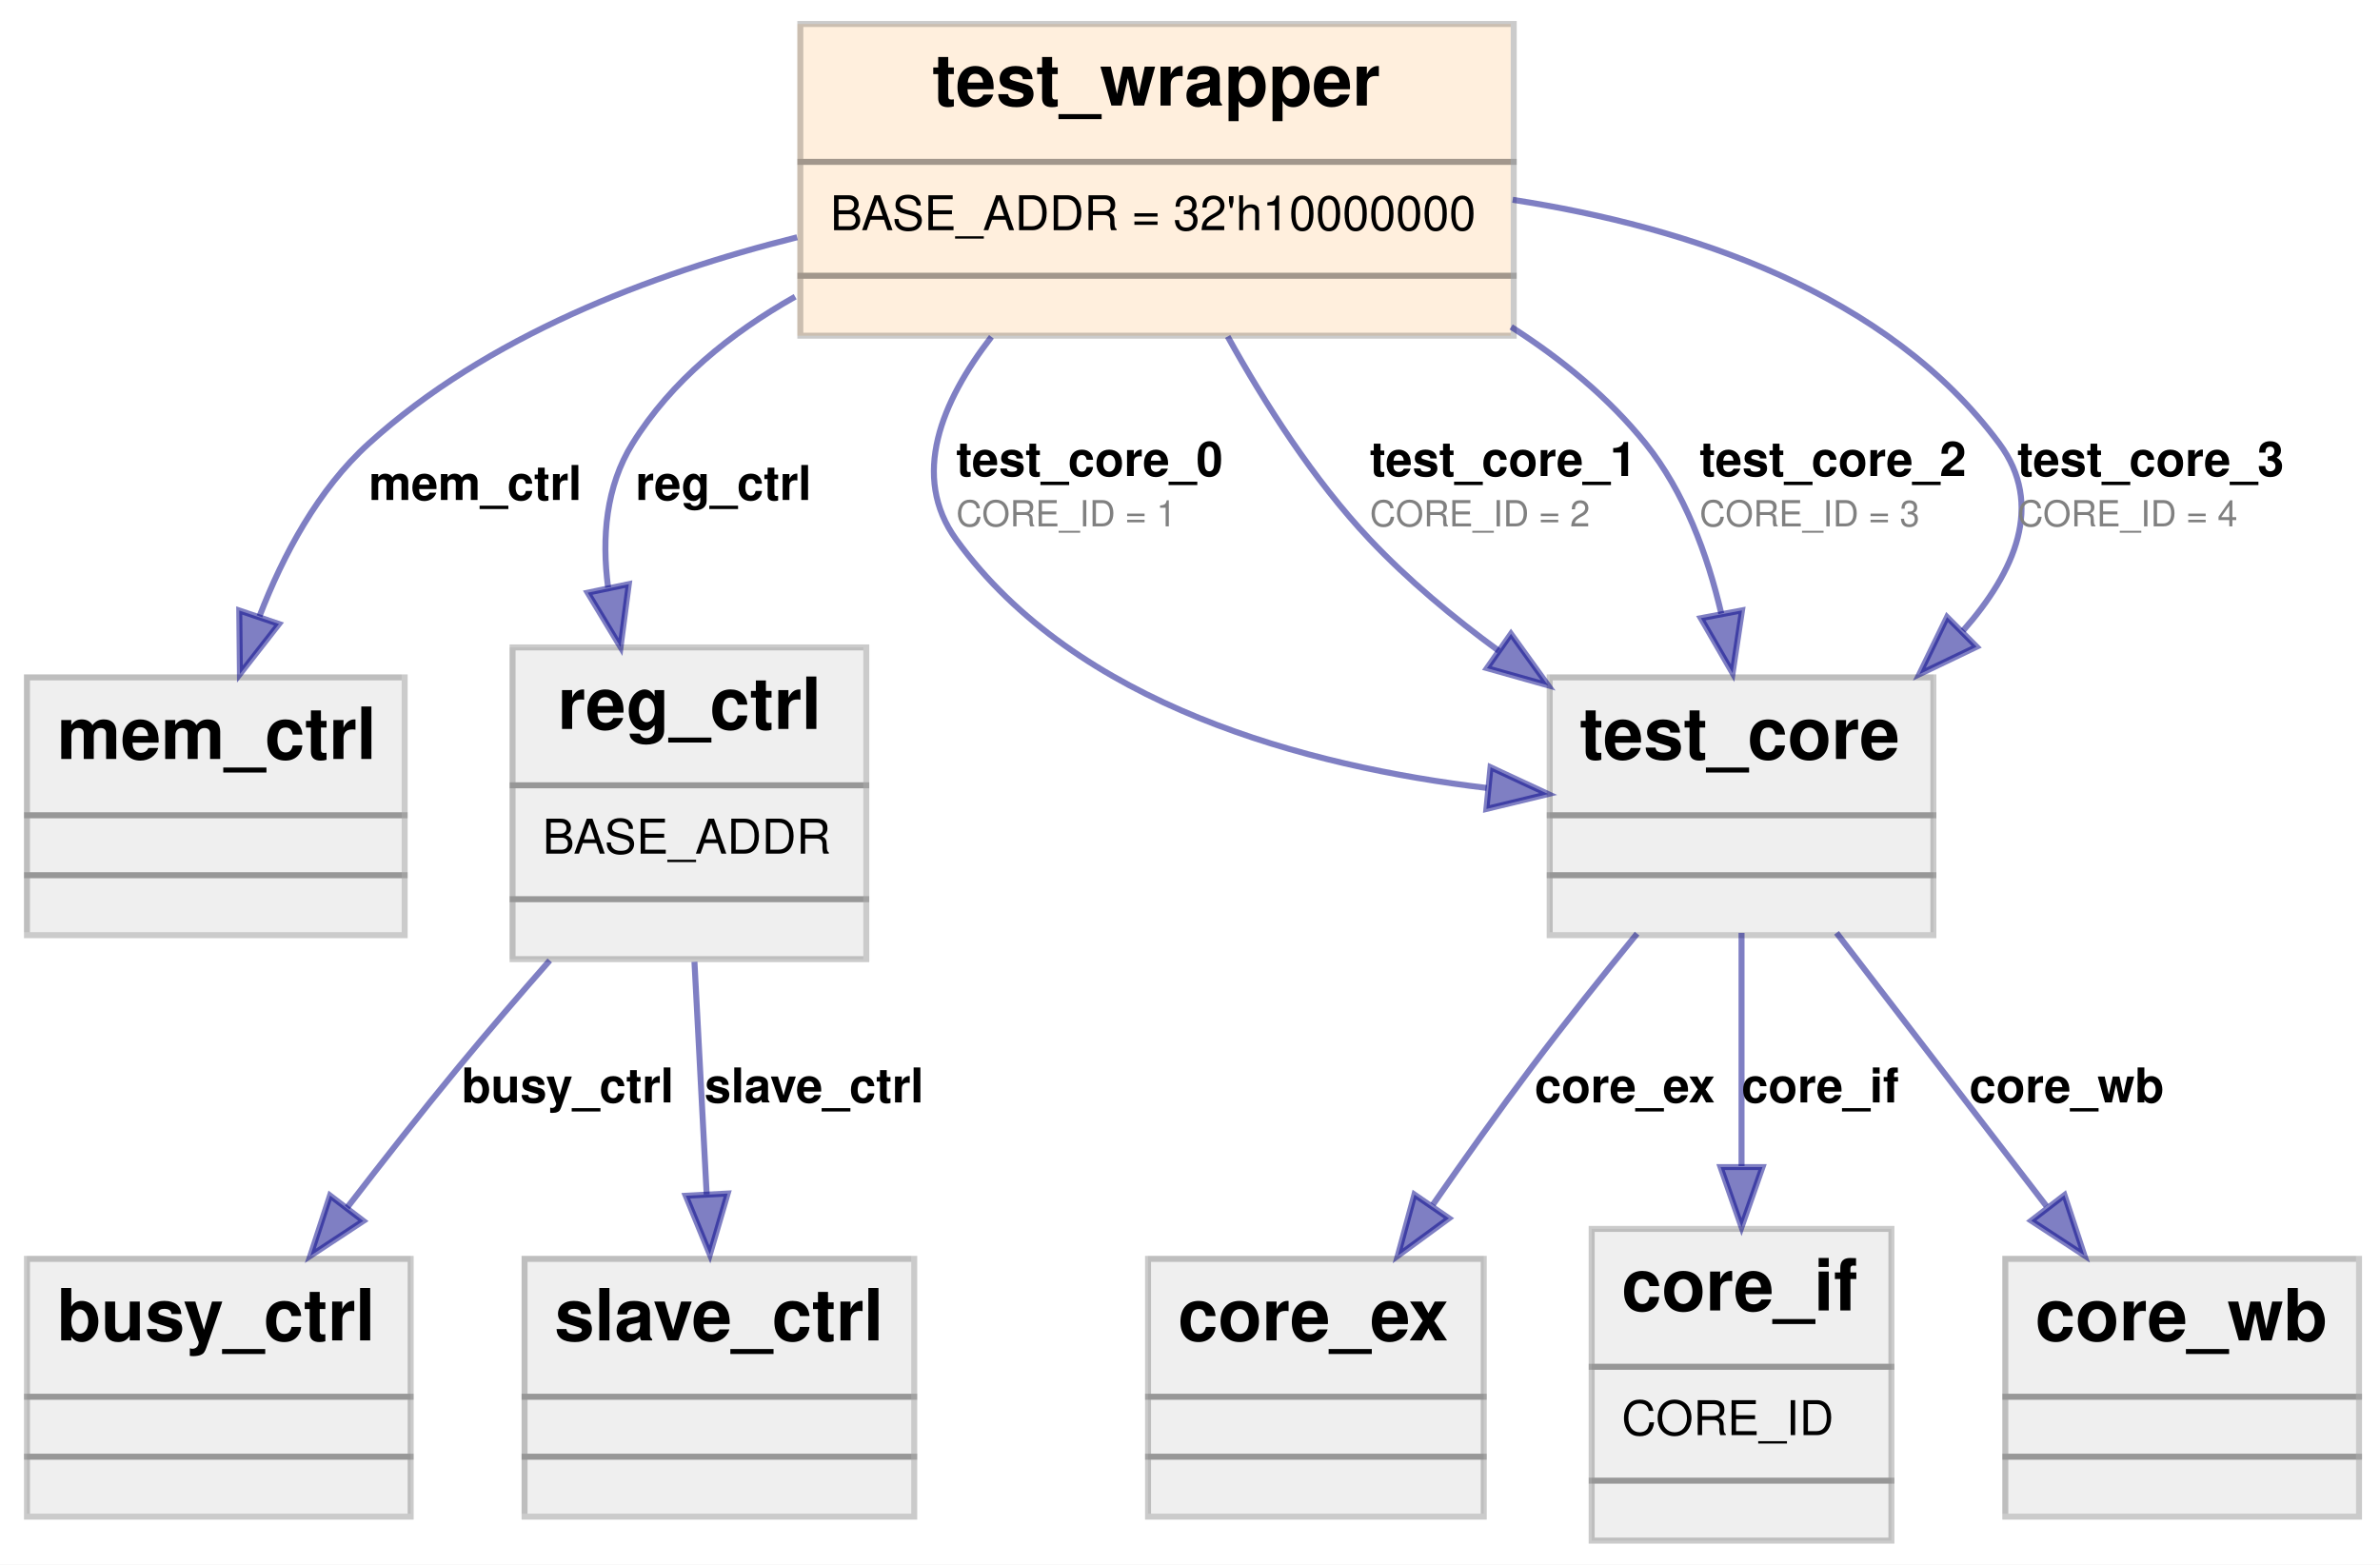
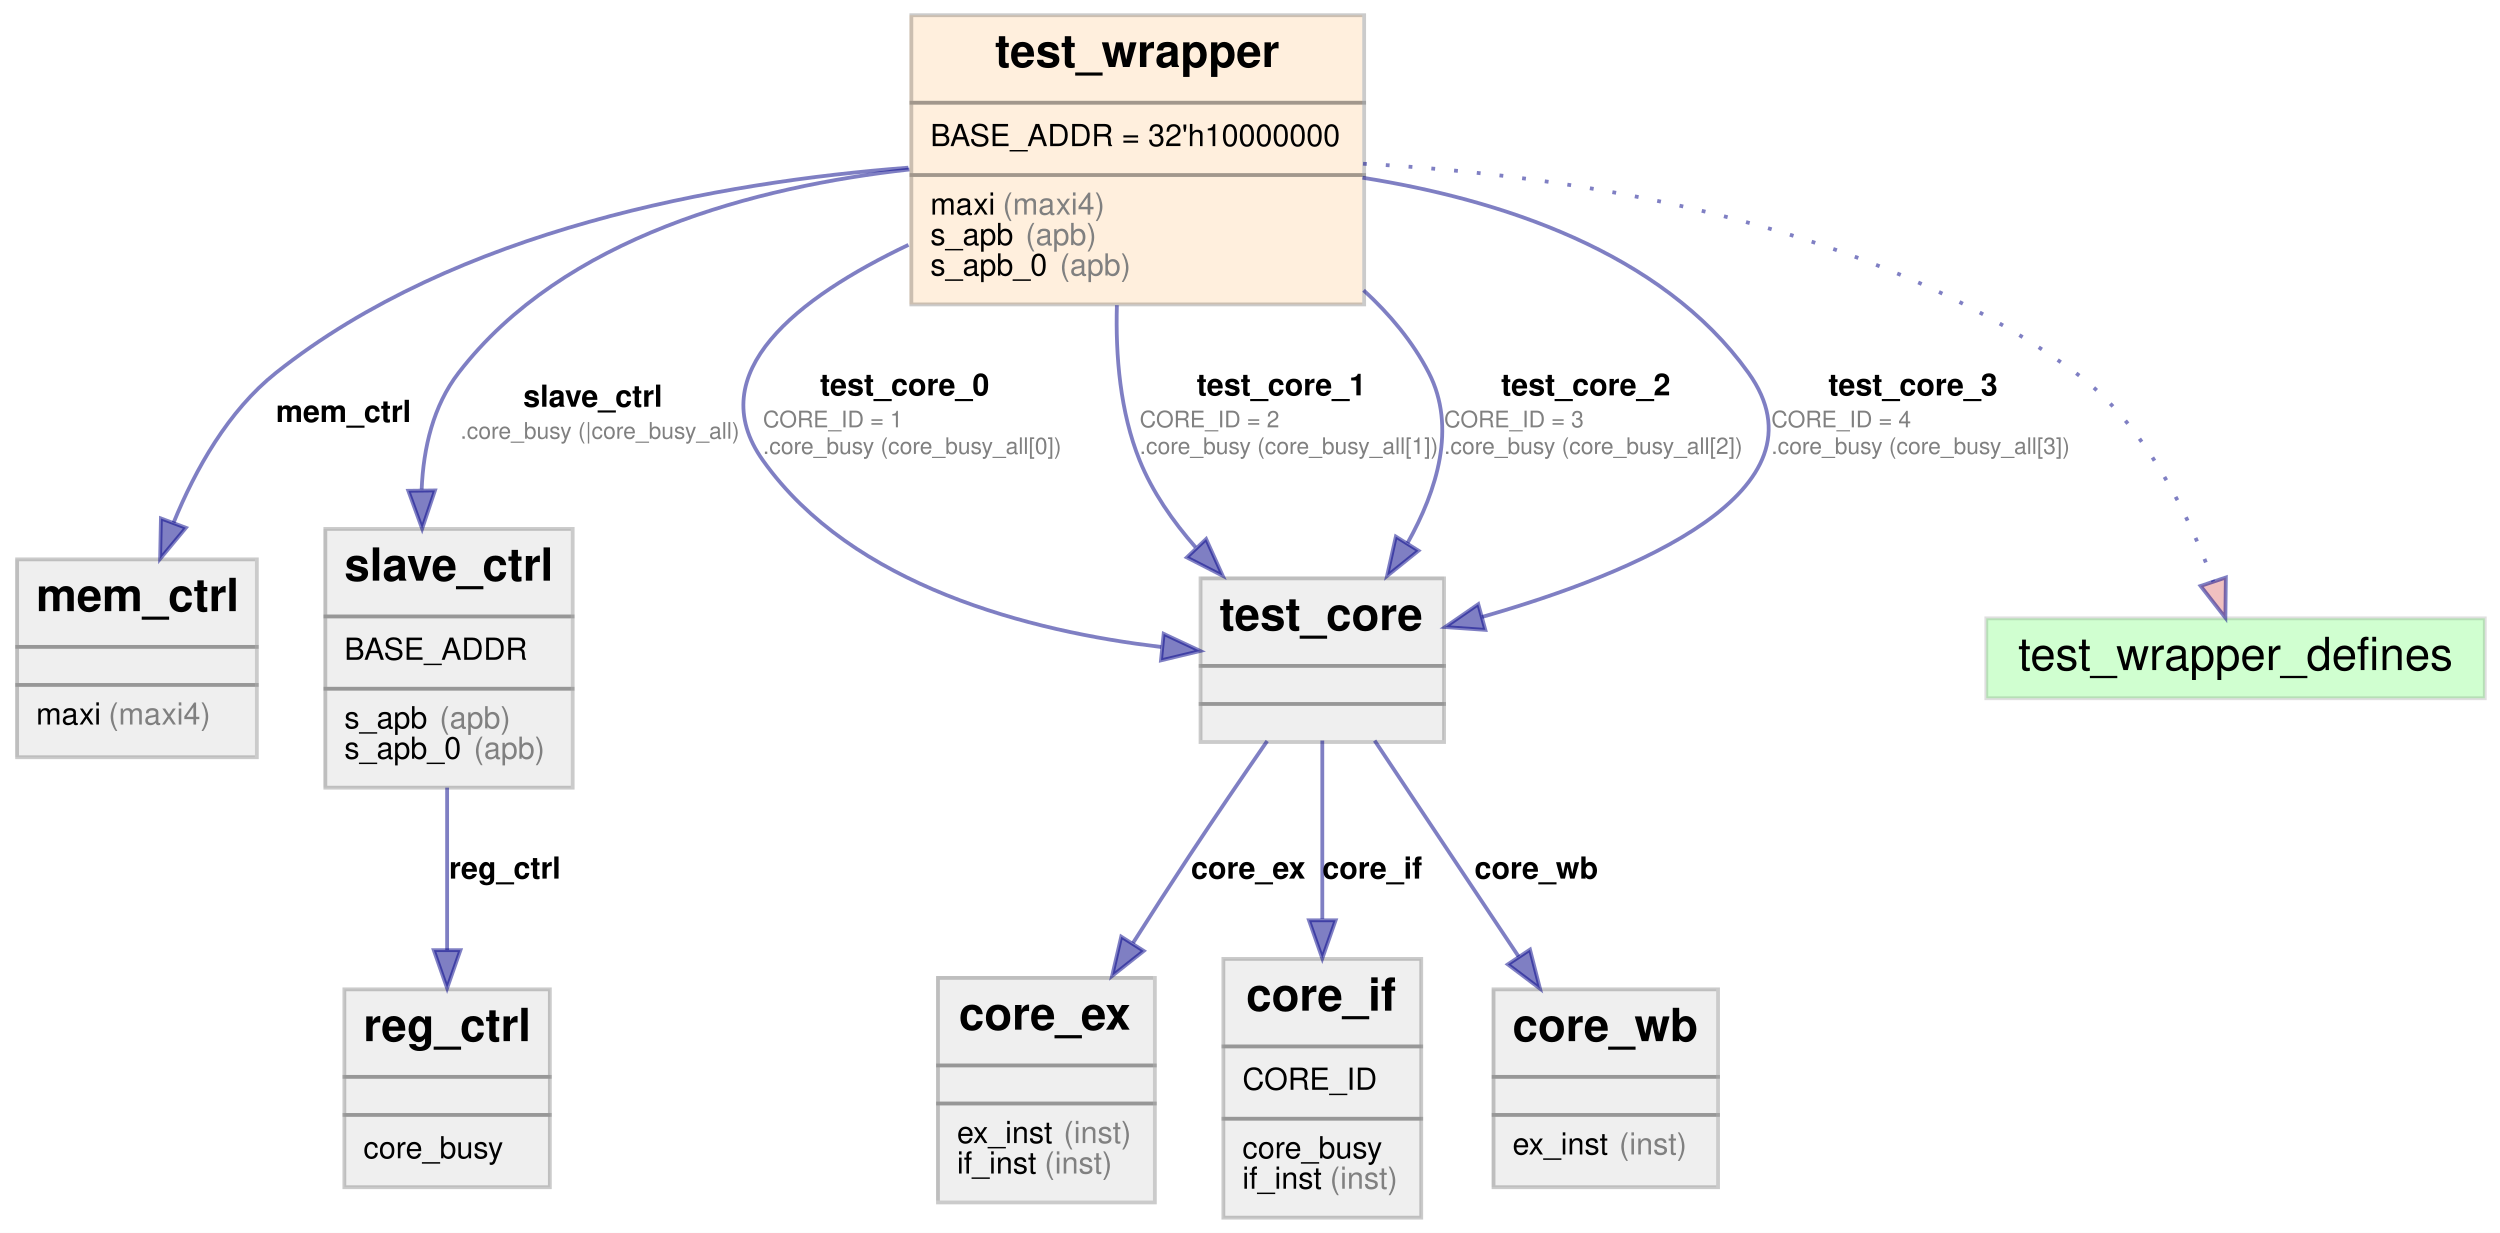
- <svg xmlns="http://www.w3.org/2000/svg" width="397pt" height="261pt" viewBox="0.00 0.00 397.00 261.00">
-   <g id="graph0" class="graph" transform="scale(1 1) rotate(0) translate(4 257)">
-     <polygon fill="white" stroke="transparent" points="-4,4 -4,-257 393,-257 393,4 -4,4" />
+ <svg xmlns="http://www.w3.org/2000/svg" xmlns:xlink="http://www.w3.org/1999/xlink" width="657pt" height="324pt" viewBox="0.00 0.00 657.00 324.00">
+   <g id="graph0" class="graph" transform="scale(1 1) rotate(0) translate(4 320)">
+     <polygon fill="white" stroke="transparent" points="-4,4 -4,-320 653,-320 653,4 -4,4" />
    <g id="node1" class="node">
-       <polygon fill="#000000" fill-opacity="0.063" stroke="transparent" points="63,-144.5 0,-144.5 0,-101.5 63,-101.5 63,-144.5" />
-       <polygon fill="none" stroke="#000000" stroke-opacity="0.204" points="0.5,-121 0.5,-144 63.5,-144 63.5,-121 0.5,-121" />
-       <text text-anchor="start" x="5.5" y="-130.4" font-family="Helvetica,Arial,sans-serif" font-weight="bold" font-size="12.00">mem_ctrl</text>
-       <polygon fill="none" stroke="#000000" stroke-opacity="0.204" points="0.5,-111 0.5,-121 63.5,-121 63.5,-111 0.5,-111" />
-       <polygon fill="none" stroke="#000000" stroke-opacity="0.204" points="0.5,-101 0.5,-111 63.5,-111 63.5,-101 0.5,-101" />
+       <g id="a_node1">
+         <a xlink:href="html/mem_ctrl.html" xlink:title="&lt;TABLE&gt;" target="_MEM_CTRL">
+           <polygon fill="#000000" fill-opacity="0.063" stroke="transparent" points="63,-173 0,-173 0,-121 63,-121 63,-173" />
+           <polygon fill="none" stroke="#000000" stroke-opacity="0.204" points="0.5,-150 0.5,-173 63.5,-173 63.5,-150 0.5,-150" />
+           <text text-anchor="start" x="5.5" y="-159.4" font-family="Helvetica,Arial,sans-serif" font-weight="bold" font-size="12.00">mem_ctrl</text>
+           <polygon fill="none" stroke="#000000" stroke-opacity="0.204" points="0.5,-140 0.5,-150 63.5,-150 63.5,-140 0.5,-140" />
+           <polygon fill="none" stroke="#000000" stroke-opacity="0.204" points="0.5,-121 0.5,-140 63.5,-140 63.5,-121 0.5,-121" />
+           <text text-anchor="start" x="5.5" y="-129.6" font-family="Helvetica,Arial,sans-serif" font-size="8.00">maxi </text>
+           <text text-anchor="start" x="24.5" y="-129.6" font-family="Helvetica,Arial,sans-serif" font-size="8.00" fill="gray">(maxi4)</text>
+         </a>
+       </g>
    </g>
    <g id="node2" class="node">
-       <polygon fill="#000000" fill-opacity="0.063" stroke="transparent" points="64.5,-47.5 0.5,-47.5 0.5,-4.5 64.5,-4.5 64.5,-47.5" />
-       <polygon fill="none" stroke="#000000" stroke-opacity="0.204" points="0.5,-24 0.5,-47 64.5,-47 64.5,-24 0.5,-24" />
-       <text text-anchor="start" x="5.5" y="-33.4" font-family="Helvetica,Arial,sans-serif" font-weight="bold" font-size="12.00">busy_ctrl</text>
-       <polygon fill="none" stroke="#000000" stroke-opacity="0.204" points="0.5,-14 0.5,-24 64.5,-24 64.5,-14 0.5,-14" />
-       <polygon fill="none" stroke="#000000" stroke-opacity="0.204" points="0.5,-4 0.5,-14 64.5,-14 64.5,-4 0.5,-4" />
+       <g id="a_node2">
+         <a xlink:href="html/reg_ctrl.html" xlink:title="&lt;TABLE&gt;" target="_REG_CTRL">
+           <polygon fill="#000000" fill-opacity="0.063" stroke="transparent" points="140.5,-60 86.5,-60 86.5,-8 140.5,-8 140.5,-60" />
+           <polygon fill="none" stroke="#000000" stroke-opacity="0.204" points="86.5,-37 86.5,-60 140.5,-60 140.5,-37 86.5,-37" />
+           <text text-anchor="start" x="91.5" y="-46.4" font-family="Helvetica,Arial,sans-serif" font-weight="bold" font-size="12.00">reg_ctrl</text>
+           <polygon fill="none" stroke="#000000" stroke-opacity="0.204" points="86.5,-27 86.5,-37 140.5,-37 140.5,-27 86.5,-27" />
+           <polygon fill="none" stroke="#000000" stroke-opacity="0.204" points="86.5,-8 86.5,-27 140.5,-27 140.5,-8 86.5,-8" />
+           <text text-anchor="start" x="91.5" y="-15.6" font-family="Helvetica,Arial,sans-serif" font-size="8.00">core_busy</text>
+         </a>
+       </g>
    </g>
    <g id="node3" class="node">
-       <polygon fill="#000000" fill-opacity="0.063" stroke="transparent" points="148,-47.5 83,-47.5 83,-4.5 148,-4.5 148,-47.5" />
-       <polygon fill="none" stroke="#000000" stroke-opacity="0.204" points="83.5,-24 83.5,-47 148.5,-47 148.5,-24 83.5,-24" />
-       <text text-anchor="start" x="88.5" y="-33.4" font-family="Helvetica,Arial,sans-serif" font-weight="bold" font-size="12.00">slave_ctrl</text>
-       <polygon fill="none" stroke="#000000" stroke-opacity="0.204" points="83.5,-14 83.5,-24 148.5,-24 148.5,-14 83.5,-14" />
-       <polygon fill="none" stroke="#000000" stroke-opacity="0.204" points="83.5,-4 83.5,-14 148.5,-14 148.5,-4 83.5,-4" />
+       <g id="a_node3">
+         <a xlink:href="html/slave_ctrl.html" xlink:title="&lt;TABLE&gt;" target="_SLAVE_CTRL">
+           <polygon fill="#000000" fill-opacity="0.063" stroke="transparent" points="146,-181 81,-181 81,-113 146,-113 146,-181" />
+           <polygon fill="none" stroke="#000000" stroke-opacity="0.204" points="81.5,-158 81.5,-181 146.5,-181 146.5,-158 81.5,-158" />
+           <text text-anchor="start" x="86.5" y="-167.4" font-family="Helvetica,Arial,sans-serif" font-weight="bold" font-size="12.00">slave_ctrl</text>
+           <polygon fill="none" stroke="#000000" stroke-opacity="0.204" points="81.5,-139 81.5,-158 146.5,-158 146.5,-139 81.5,-139" />
+           <text text-anchor="start" x="86.5" y="-146.6" font-family="Helvetica,Arial,sans-serif" font-size="8.00">BASE_ADDR</text>
+           <polygon fill="none" stroke="#000000" stroke-opacity="0.204" points="81.5,-113 81.5,-139 146.5,-139 146.5,-113 81.5,-113" />
+           <text text-anchor="start" x="86.5" y="-128.6" font-family="Helvetica,Arial,sans-serif" font-size="8.00">s_apb </text>
+           <text text-anchor="start" x="111.5" y="-128.6" font-family="Helvetica,Arial,sans-serif" font-size="8.00" fill="gray">(apb)</text>
+           <text text-anchor="start" x="86.5" y="-120.6" font-family="Helvetica,Arial,sans-serif" font-size="8.00">s_apb_0 </text>
+           <text text-anchor="start" x="120.5" y="-120.6" font-family="Helvetica,Arial,sans-serif" font-size="8.00" fill="gray">(apb)</text>
+         </a>
+       </g>
+     </g>
+     <g id="edge1" class="edge">
+       <path fill="none" stroke="#000088" stroke-opacity="0.502" d="M113.5,-113C113.5,-99.55 113.5,-83.99 113.5,-70.32" />
+       <polygon fill="#000088" fill-opacity="0.502" stroke="#000088" stroke-opacity="0.502" points="117,-70.3 113.5,-60.3 110,-70.3 117,-70.3" />
+       <text text-anchor="start" x="114" y="-89.1" font-family="Helvetica,Arial,sans-serif" font-weight="bold" font-size="8.00">reg_ctrl</text>
    </g>
    <g id="node4" class="node">
-       <polygon fill="#000000" fill-opacity="0.063" stroke="transparent" points="140,-149 81,-149 81,-97 140,-97 140,-149" />
-       <polygon fill="none" stroke="#000000" stroke-opacity="0.204" points="81.5,-126 81.5,-149 140.5,-149 140.5,-126 81.5,-126" />
-       <text text-anchor="start" x="89" y="-135.4" font-family="Helvetica,Arial,sans-serif" font-weight="bold" font-size="12.00">reg_ctrl</text>
-       <polygon fill="none" stroke="#000000" stroke-opacity="0.204" points="81.5,-107 81.5,-126 140.5,-126 140.5,-107 81.5,-107" />
-       <text text-anchor="start" x="86.5" y="-114.6" font-family="Helvetica,Arial,sans-serif" font-size="8.00">BASE_ADDR</text>
-       <polygon fill="none" stroke="#000000" stroke-opacity="0.204" points="81.5,-97 81.5,-107 140.5,-107 140.5,-97 81.5,-97" />
+       <g id="a_node4">
+         <a xlink:href="html/core_ex.html" xlink:title="&lt;TABLE&gt;" target="_CORE_EX">
+           <polygon fill="#000000" fill-opacity="0.063" stroke="transparent" points="299,-63.5 242,-63.5 242,-4.5 299,-4.5 299,-63.5" />
+           <polygon fill="none" stroke="#000000" stroke-opacity="0.204" points="242.5,-40 242.5,-63 299.5,-63 299.5,-40 242.5,-40" />
+           <text text-anchor="start" x="248" y="-49.4" font-family="Helvetica,Arial,sans-serif" font-weight="bold" font-size="12.00">core_ex</text>
+           <polygon fill="none" stroke="#000000" stroke-opacity="0.204" points="242.5,-30 242.5,-40 299.5,-40 299.5,-30 242.5,-30" />
+           <polygon fill="none" stroke="#000000" stroke-opacity="0.204" points="242.5,-4 242.5,-30 299.5,-30 299.5,-4 242.5,-4" />
+           <text text-anchor="start" x="247.5" y="-19.6" font-family="Helvetica,Arial,sans-serif" font-size="8.00">ex_inst </text>
+           <text text-anchor="start" x="275.5" y="-19.6" font-family="Helvetica,Arial,sans-serif" font-size="8.00" fill="gray">(inst)</text>
+           <text text-anchor="start" x="247.5" y="-11.6" font-family="Helvetica,Arial,sans-serif" font-size="8.00">if_inst </text>
+           <text text-anchor="start" x="270.5" y="-11.6" font-family="Helvetica,Arial,sans-serif" font-size="8.00" fill="gray">(inst)</text>
+         </a>
+       </g>
    </g>
-     <g id="edge1" class="edge">
-       <path fill="none" stroke="#000088" stroke-opacity="0.502" d="M87.7,-96.78C82.62,-91 77.32,-84.84 72.5,-79 66.33,-71.52 59.83,-63.25 53.91,-55.56" />
-       <polygon fill="#000088" fill-opacity="0.502" stroke="#000088" stroke-opacity="0.502" points="56.61,-53.33 47.76,-47.5 51.05,-57.57 56.61,-53.33" />
-       <text text-anchor="start" x="73" y="-73.1" font-family="Helvetica,Arial,sans-serif" font-weight="bold" font-size="8.00">busy_ctrl</text>
+     <g id="node5" class="node">
+       <g id="a_node5">
+         <a xlink:href="html/core_if.html" xlink:title="&lt;TABLE&gt;" target="_CORE_IF">
+           <polygon fill="#000000" fill-opacity="0.063" stroke="transparent" points="369.5,-68 317.5,-68 317.5,0 369.5,0 369.5,-68" />
+           <polygon fill="none" stroke="#000000" stroke-opacity="0.204" points="317.5,-45 317.5,-68 369.5,-68 369.5,-45 317.5,-45" />
+           <text text-anchor="start" x="323.5" y="-54.4" font-family="Helvetica,Arial,sans-serif" font-weight="bold" font-size="12.00">core_if</text>
+           <polygon fill="none" stroke="#000000" stroke-opacity="0.204" points="317.5,-26 317.5,-45 369.5,-45 369.5,-26 317.5,-26" />
+           <text text-anchor="start" x="322.5" y="-33.6" font-family="Helvetica,Arial,sans-serif" font-size="8.00">CORE_ID</text>
+           <polygon fill="none" stroke="#000000" stroke-opacity="0.204" points="317.5,0 317.5,-26 369.5,-26 369.5,0 317.5,0" />
+           <text text-anchor="start" x="322.5" y="-15.6" font-family="Helvetica,Arial,sans-serif" font-size="8.00">core_busy</text>
+           <text text-anchor="start" x="322.5" y="-7.6" font-family="Helvetica,Arial,sans-serif" font-size="8.00">if_inst </text>
+           <text text-anchor="start" x="345.5" y="-7.6" font-family="Helvetica,Arial,sans-serif" font-size="8.00" fill="gray">(inst)</text>
+         </a>
+       </g>
+     </g>
+     <g id="node6" class="node">
+       <g id="a_node6">
+         <a xlink:href="html/core_wb.html" xlink:title="&lt;TABLE&gt;" target="_CORE_WB">
+           <polygon fill="#000000" fill-opacity="0.063" stroke="transparent" points="447,-60 388,-60 388,-8 447,-8 447,-60" />
+           <polygon fill="none" stroke="#000000" stroke-opacity="0.204" points="388.5,-37 388.5,-60 447.5,-60 447.5,-37 388.5,-37" />
+           <text text-anchor="start" x="393.5" y="-46.4" font-family="Helvetica,Arial,sans-serif" font-weight="bold" font-size="12.00">core_wb</text>
+           <polygon fill="none" stroke="#000000" stroke-opacity="0.204" points="388.5,-27 388.5,-37 447.5,-37 447.5,-27 388.5,-27" />
+           <polygon fill="none" stroke="#000000" stroke-opacity="0.204" points="388.5,-8 388.5,-27 447.5,-27 447.5,-8 388.5,-8" />
+           <text text-anchor="start" x="393.5" y="-16.6" font-family="Helvetica,Arial,sans-serif" font-size="8.00">ex_inst </text>
+           <text text-anchor="start" x="421.5" y="-16.6" font-family="Helvetica,Arial,sans-serif" font-size="8.00" fill="gray">(inst)</text>
+         </a>
+       </g>
+     </g>
+     <g id="node7" class="node">
+       <g id="a_node7">
+         <a xlink:href="html/test_core.html" xlink:title="&lt;TABLE&gt;" target="_TEST_CORE">
+           <polygon fill="#000000" fill-opacity="0.063" stroke="transparent" points="375.5,-168.5 311.5,-168.5 311.5,-125.5 375.5,-125.5 375.5,-168.5" />
+           <polygon fill="none" stroke="#000000" stroke-opacity="0.204" points="311.5,-145 311.5,-168 375.5,-168 375.5,-145 311.5,-145" />
+           <text text-anchor="start" x="316.5" y="-154.4" font-family="Helvetica,Arial,sans-serif" font-weight="bold" font-size="12.00">test_core</text>
+           <polygon fill="none" stroke="#000000" stroke-opacity="0.204" points="311.5,-135 311.5,-145 375.5,-145 375.5,-135 311.5,-135" />
+           <polygon fill="none" stroke="#000000" stroke-opacity="0.204" points="311.5,-125 311.5,-135 375.5,-135 375.5,-125 311.5,-125" />
+         </a>
+       </g>
    </g>
    <g id="edge2" class="edge">
-       <path fill="none" stroke="#000088" stroke-opacity="0.502" d="M111.84,-96.54C112.47,-84.6 113.22,-70.28 113.88,-57.74" />
-       <polygon fill="#000088" fill-opacity="0.502" stroke="#000088" stroke-opacity="0.502" points="117.38,-57.9 114.41,-47.73 110.39,-57.53 117.38,-57.9" />
-       <text text-anchor="start" x="113.5" y="-73.1" font-family="Helvetica,Arial,sans-serif" font-weight="bold" font-size="8.00">slave_ctrl</text>
+       <path fill="none" stroke="#000088" stroke-opacity="0.502" d="M329.02,-125.27C322.65,-116.06 315.12,-105.04 308.5,-95 303.67,-87.68 298.59,-79.79 293.77,-72.21" />
+       <polygon fill="#000088" fill-opacity="0.502" stroke="#000088" stroke-opacity="0.502" points="296.57,-70.1 288.26,-63.52 290.66,-73.84 296.57,-70.1" />
+       <text text-anchor="start" x="309" y="-89.1" font-family="Helvetica,Arial,sans-serif" font-weight="bold" font-size="8.00">core_ex</text>
    </g>
-     <g id="node5" class="node">
-       <polygon fill="#000000" fill-opacity="0.063" stroke="transparent" points="243.5,-47.5 187.5,-47.5 187.5,-4.5 243.5,-4.5 243.5,-47.5" />
-       <polygon fill="none" stroke="#000000" stroke-opacity="0.204" points="187.5,-24 187.5,-47 243.5,-47 243.5,-24 187.5,-24" />
-       <text text-anchor="start" x="192.5" y="-33.4" font-family="Helvetica,Arial,sans-serif" font-weight="bold" font-size="12.00">core_ex</text>
-       <polygon fill="none" stroke="#000000" stroke-opacity="0.204" points="187.5,-14 187.5,-24 243.5,-24 243.5,-14 187.5,-14" />
-       <polygon fill="none" stroke="#000000" stroke-opacity="0.204" points="187.5,-4 187.5,-14 243.5,-14 243.5,-4 187.5,-4" />
+     <g id="edge3" class="edge">
+       <path fill="none" stroke="#000088" stroke-opacity="0.502" d="M343.5,-125.38C343.5,-112.22 343.5,-94.65 343.5,-78.5" />
+       <polygon fill="#000088" fill-opacity="0.502" stroke="#000088" stroke-opacity="0.502" points="347,-78.15 343.5,-68.15 340,-78.15 347,-78.15" />
+       <text text-anchor="start" x="343.5" y="-89.1" font-family="Helvetica,Arial,sans-serif" font-weight="bold" font-size="8.00">core_if</text>
    </g>
-     <g id="node6" class="node">
-       <polygon fill="#000000" fill-opacity="0.063" stroke="transparent" points="311.5,-52 261.5,-52 261.5,0 311.5,0 311.5,-52" />
-       <polygon fill="none" stroke="#000000" stroke-opacity="0.204" points="261.5,-29 261.5,-52 311.5,-52 311.5,-29 261.5,-29" />
-       <text text-anchor="start" x="266.5" y="-38.4" font-family="Helvetica,Arial,sans-serif" font-weight="bold" font-size="12.00">core_if</text>
-       <polygon fill="none" stroke="#000000" stroke-opacity="0.204" points="261.5,-10 261.5,-29 311.5,-29 311.5,-10 261.5,-10" />
-       <text text-anchor="start" x="266.5" y="-17.6" font-family="Helvetica,Arial,sans-serif" font-size="8.00">CORE_ID</text>
-       <polygon fill="none" stroke="#000000" stroke-opacity="0.204" points="261.5,0 261.5,-10 311.5,-10 311.5,0 261.5,0" />
-     </g>
-     <g id="node7" class="node">
-       <polygon fill="#000000" fill-opacity="0.063" stroke="transparent" points="389,-47.5 330,-47.5 330,-4.5 389,-4.5 389,-47.5" />
-       <polygon fill="none" stroke="#000000" stroke-opacity="0.204" points="330.5,-24 330.5,-47 389.5,-47 389.5,-24 330.5,-24" />
-       <text text-anchor="start" x="335.5" y="-33.4" font-family="Helvetica,Arial,sans-serif" font-weight="bold" font-size="12.00">core_wb</text>
-       <polygon fill="none" stroke="#000000" stroke-opacity="0.204" points="330.5,-14 330.5,-24 389.5,-24 389.5,-14 330.5,-14" />
-       <polygon fill="none" stroke="#000000" stroke-opacity="0.204" points="330.5,-4 330.5,-14 389.5,-14 389.5,-4 330.5,-4" />
+     <g id="edge4" class="edge">
+       <path fill="none" stroke="#000088" stroke-opacity="0.502" d="M357.25,-125.38C367.85,-109.47 382.75,-87.12 395.08,-68.63" />
+       <polygon fill="#000088" fill-opacity="0.502" stroke="#000088" stroke-opacity="0.502" points="398.08,-70.44 400.71,-60.18 392.26,-66.56 398.08,-70.44" />
+       <text text-anchor="start" x="383.5" y="-89.1" font-family="Helvetica,Arial,sans-serif" font-weight="bold" font-size="8.00">core_wb</text>
    </g>
    <g id="node8" class="node">
-       <polygon fill="#000000" fill-opacity="0.063" stroke="transparent" points="318.5,-144.5 254.5,-144.5 254.5,-101.5 318.5,-101.5 318.5,-144.5" />
-       <polygon fill="none" stroke="#000000" stroke-opacity="0.204" points="254.5,-121 254.5,-144 318.5,-144 318.5,-121 254.5,-121" />
-       <text text-anchor="start" x="259.5" y="-130.4" font-family="Helvetica,Arial,sans-serif" font-weight="bold" font-size="12.00">test_core</text>
-       <polygon fill="none" stroke="#000000" stroke-opacity="0.204" points="254.5,-111 254.5,-121 318.5,-121 318.5,-111 254.5,-111" />
-       <polygon fill="none" stroke="#000000" stroke-opacity="0.204" points="254.5,-101 254.5,-111 318.5,-111 318.5,-101 254.5,-101" />
-     </g>
-     <g id="edge3" class="edge">
-       <path fill="none" stroke="#000088" stroke-opacity="0.502" d="M269.08,-101.26C263.36,-94.28 257.05,-86.39 251.5,-79 246,-71.68 240.27,-63.61 235.03,-56.06" />
-       <polygon fill="#000088" fill-opacity="0.502" stroke="#000088" stroke-opacity="0.502" points="237.7,-53.77 229.16,-47.51 231.93,-57.73 237.7,-53.77" />
-       <text text-anchor="start" x="252" y="-73.1" font-family="Helvetica,Arial,sans-serif" font-weight="bold" font-size="8.00">core_ex</text>
-     </g>
-     <g id="edge4" class="edge">
-       <path fill="none" stroke="#000088" stroke-opacity="0.502" d="M286.5,-101.39C286.5,-90.02 286.5,-75.59 286.5,-62.47" />
-       <polygon fill="#000088" fill-opacity="0.502" stroke="#000088" stroke-opacity="0.502" points="290,-62.31 286.5,-52.31 283,-62.31 290,-62.31" />
-       <text text-anchor="start" x="286.5" y="-73.1" font-family="Helvetica,Arial,sans-serif" font-weight="bold" font-size="8.00">core_if</text>
+       <g id="a_node8">
+         <a xlink:href="html/test_wrapper.html" xlink:title="&lt;TABLE&gt;" target="_TEST_WRAPPER">
+           <polygon fill="#ff8800" fill-opacity="0.133" stroke="transparent" points="354,-316 235,-316 235,-240 354,-240 354,-316" />
+           <polygon fill="none" stroke="#000000" stroke-opacity="0.204" points="235.5,-293 235.5,-316 354.5,-316 354.5,-293 235.5,-293" />
+           <text text-anchor="start" x="257.5" y="-302.4" font-family="Helvetica,Arial,sans-serif" font-weight="bold" font-size="12.00">test_wrapper</text>
+           <polygon fill="none" stroke="#000000" stroke-opacity="0.204" points="235.5,-274 235.5,-293 354.5,-293 354.5,-274 235.5,-274" />
+           <text text-anchor="start" x="240.5" y="-281.6" font-family="Helvetica,Arial,sans-serif" font-size="8.00">BASE_ADDR = 32'h10000000</text>
+           <polygon fill="none" stroke="#000000" stroke-opacity="0.204" points="235.5,-240 235.5,-274 354.5,-274 354.5,-240 235.5,-240" />
+           <text text-anchor="start" x="240.5" y="-263.6" font-family="Helvetica,Arial,sans-serif" font-size="8.00">maxi </text>
+           <text text-anchor="start" x="259.5" y="-263.6" font-family="Helvetica,Arial,sans-serif" font-size="8.00" fill="gray">(maxi4)</text>
+           <text text-anchor="start" x="240.5" y="-255.6" font-family="Helvetica,Arial,sans-serif" font-size="8.00">s_apb </text>
+           <text text-anchor="start" x="265.5" y="-255.6" font-family="Helvetica,Arial,sans-serif" font-size="8.00" fill="gray">(apb)</text>
+           <text text-anchor="start" x="240.5" y="-247.6" font-family="Helvetica,Arial,sans-serif" font-size="8.00">s_apb_0 </text>
+           <text text-anchor="start" x="274.5" y="-247.6" font-family="Helvetica,Arial,sans-serif" font-size="8.00" fill="gray">(apb)</text>
+         </a>
+       </g>
    </g>
    <g id="edge5" class="edge">
-       <path fill="none" stroke="#000088" stroke-opacity="0.502" d="M302.34,-101.39C312.58,-88.07 326.04,-70.54 337.33,-55.84" />
-       <polygon fill="#000088" fill-opacity="0.502" stroke="#000088" stroke-opacity="0.502" points="340.37,-57.64 343.69,-47.57 334.82,-53.37 340.37,-57.64" />
-       <text text-anchor="start" x="324.5" y="-73.1" font-family="Helvetica,Arial,sans-serif" font-weight="bold" font-size="8.00">core_wb</text>
+       <path fill="none" stroke="#000088" stroke-opacity="0.502" d="M234.71,-275.94C185.32,-272.15 115.87,-259.75 68.5,-222 56,-212.03 47.37,-196.74 41.62,-182.64" />
+       <polygon fill="#000088" fill-opacity="0.502" stroke="#000088" stroke-opacity="0.502" points="44.85,-181.3 38.08,-173.15 38.29,-183.75 44.85,-181.3" />
+       <text text-anchor="start" x="68.5" y="-209.1" font-family="Helvetica,Arial,sans-serif" font-weight="bold" font-size="8.00">mem_ctrl</text>
+     </g>
+     <g id="edge6" class="edge">
+       <path fill="none" stroke="#000088" stroke-opacity="0.502" d="M234.99,-275.46C194.76,-270.97 144.11,-257.89 116.5,-222 109.85,-213.35 107.27,-202.3 106.81,-191.4" />
+       <polygon fill="#000088" fill-opacity="0.502" stroke="#000088" stroke-opacity="0.502" points="110.31,-191.11 106.94,-181.07 103.31,-191.02 110.31,-191.11" />
+       <text text-anchor="start" x="133.5" y="-213.1" font-family="Helvetica,Arial,sans-serif" font-weight="bold" font-size="8.00">slave_ctrl</text>
+       <text text-anchor="start" x="117" y="-204.7" font-family="Helvetica,Arial,sans-serif" font-size="6.00" fill="gray">.core_busy (|core_busy_all)</text>
+     </g>
+     <g id="edge7" class="edge">
+       <path fill="none" stroke="#000088" stroke-opacity="0.502" d="M234.74,-255.65C205.64,-241.79 180.11,-222.03 196.5,-199 220.06,-165.89 266.69,-154.08 301.15,-149.97" />
+       <polygon fill="#000088" fill-opacity="0.502" stroke="#000088" stroke-opacity="0.502" points="301.81,-153.42 311.41,-148.93 301.11,-146.46 301.81,-153.42" />
+       <text text-anchor="start" x="211.5" y="-216.1" font-family="Helvetica,Arial,sans-serif" font-weight="bold" font-size="8.00">test_core_0</text>
+       <text text-anchor="start" x="196.5" y="-207.7" font-family="Helvetica,Arial,sans-serif" font-size="6.00" fill="gray">CORE_ID = 1</text>
+       <text text-anchor="start" x="196.5" y="-200.7" font-family="Helvetica,Arial,sans-serif" font-size="6.00" fill="gray">.core_busy (core_busy_all[0])</text>
+     </g>
+     <g id="edge8" class="edge">
+       <path fill="none" stroke="#000088" stroke-opacity="0.502" d="M289.52,-239.79C289.14,-226.5 290.38,-211.68 295.5,-199 298.84,-190.74 304.2,-183.02 310.16,-176.22" />
+       <polygon fill="#000088" fill-opacity="0.502" stroke="#000088" stroke-opacity="0.502" points="312.97,-178.34 317.33,-168.68 307.9,-173.51 312.97,-178.34" />
+       <text text-anchor="start" x="310.5" y="-216.1" font-family="Helvetica,Arial,sans-serif" font-weight="bold" font-size="8.00">test_core_1</text>
+       <text text-anchor="start" x="295.5" y="-207.7" font-family="Helvetica,Arial,sans-serif" font-size="6.00" fill="gray">CORE_ID = 2</text>
+       <text text-anchor="start" x="295.5" y="-200.7" font-family="Helvetica,Arial,sans-serif" font-size="6.00" fill="gray">.core_busy (core_busy_all[1])</text>
+     </g>
+     <g id="edge9" class="edge">
+       <path fill="none" stroke="#000088" stroke-opacity="0.502" d="M354.35,-243.72C361.24,-237.41 367.29,-230.18 371.5,-222 378.82,-207.77 373.68,-191.17 365.91,-177.3" />
+       <polygon fill="#000088" fill-opacity="0.502" stroke="#000088" stroke-opacity="0.502" points="368.77,-175.28 360.52,-168.64 362.83,-178.98 368.77,-175.28" />
+       <text text-anchor="start" x="390.5" y="-216.1" font-family="Helvetica,Arial,sans-serif" font-weight="bold" font-size="8.00">test_core_2</text>
+       <text text-anchor="start" x="375.5" y="-207.7" font-family="Helvetica,Arial,sans-serif" font-size="6.00" fill="gray">CORE_ID = 3</text>
+       <text text-anchor="start" x="375.5" y="-200.7" font-family="Helvetica,Arial,sans-serif" font-size="6.00" fill="gray">.core_busy (core_busy_all[2])</text>
+     </g>
+     <g id="edge10" class="edge">
+       <path fill="none" stroke="#000088" stroke-opacity="0.502" d="M354.06,-273.3C389.76,-267.65 432.56,-254.07 455.5,-222 477.67,-191 425.82,-169.41 385.47,-157.86" />
+       <polygon fill="#000088" fill-opacity="0.502" stroke="#000088" stroke-opacity="0.502" points="386.34,-154.47 375.77,-155.21 384.49,-161.22 386.34,-154.47" />
+       <text text-anchor="start" x="476.5" y="-216.1" font-family="Helvetica,Arial,sans-serif" font-weight="bold" font-size="8.00">test_core_3</text>
+       <text text-anchor="start" x="461.5" y="-207.7" font-family="Helvetica,Arial,sans-serif" font-size="6.00" fill="gray">CORE_ID = 4</text>
+       <text text-anchor="start" x="461.5" y="-200.7" font-family="Helvetica,Arial,sans-serif" font-size="6.00" fill="gray">.core_busy (core_busy_all[3])</text>
    </g>
    <g id="node9" class="node">
-       <polygon fill="#ff8800" fill-opacity="0.133" stroke="transparent" points="248,-253 129,-253 129,-201 248,-201 248,-253" />
-       <polygon fill="none" stroke="#000000" stroke-opacity="0.204" points="129.5,-230 129.5,-253 248.5,-253 248.5,-230 129.5,-230" />
-       <text text-anchor="start" x="151.5" y="-239.4" font-family="Helvetica,Arial,sans-serif" font-weight="bold" font-size="12.00">test_wrapper</text>
-       <polygon fill="none" stroke="#000000" stroke-opacity="0.204" points="129.5,-211 129.5,-230 248.5,-230 248.5,-211 129.5,-211" />
-       <text text-anchor="start" x="134.5" y="-218.6" font-family="Helvetica,Arial,sans-serif" font-size="8.00">BASE_ADDR = 32'h10000000</text>
-       <polygon fill="none" stroke="#000000" stroke-opacity="0.204" points="129.5,-201 129.5,-211 248.5,-211 248.5,-201 129.5,-201" />
-     </g>
-     <g id="edge6" class="edge">
-       <path fill="none" stroke="#000088" stroke-opacity="0.502" d="M128.97,-217.42C104.43,-211.3 77.18,-200.85 57.5,-183 49.08,-175.37 43.25,-164.5 39.28,-154.18" />
-       <polygon fill="#000088" fill-opacity="0.502" stroke="#000088" stroke-opacity="0.502" points="42.54,-152.91 36.02,-144.56 35.91,-155.16 42.54,-152.91" />
-       <text text-anchor="start" x="57.5" y="-173.6" font-family="Helvetica,Arial,sans-serif" font-weight="bold" font-size="8.00">mem_ctrl</text>
-     </g>
-     <g id="edge7" class="edge">
-       <path fill="none" stroke="#000088" stroke-opacity="0.502" d="M128.64,-207.51C117.85,-201.43 107.99,-193.45 101.5,-183 97.07,-175.87 96.35,-167.34 97.43,-159.01" />
-       <polygon fill="#000088" fill-opacity="0.502" stroke="#000088" stroke-opacity="0.502" points="100.89,-159.56 99.51,-149.06 94.03,-158.13 100.89,-159.56" />
-       <text text-anchor="start" x="102" y="-173.6" font-family="Helvetica,Arial,sans-serif" font-weight="bold" font-size="8.00">reg_ctrl</text>
-     </g>
-     <g id="edge8" class="edge">
-       <path fill="none" stroke="#000088" stroke-opacity="0.502" d="M161.38,-200.81C153.05,-190.04 147.86,-177.55 155.5,-167 175.53,-139.34 213.93,-129.15 243.99,-125.56" />
-       <polygon fill="#000088" fill-opacity="0.502" stroke="#000088" stroke-opacity="0.502" points="244.63,-129.01 254.24,-124.54 243.94,-122.05 244.63,-129.01" />
-       <text text-anchor="start" x="155.5" y="-177.6" font-family="Helvetica,Arial,sans-serif" font-weight="bold" font-size="8.00">test_core_0</text>
-       <text text-anchor="start" x="155.5" y="-169.2" font-family="Helvetica,Arial,sans-serif" font-size="6.00" fill="gray">CORE_ID = 1</text>
-     </g>
-     <g id="edge9" class="edge">
-       <path fill="none" stroke="#000088" stroke-opacity="0.502" d="M200.78,-200.87C206.95,-189.74 215.11,-176.95 224.5,-167 230.84,-160.28 238.38,-154 246,-148.43" />
-       <polygon fill="#000088" fill-opacity="0.502" stroke="#000088" stroke-opacity="0.502" points="248.04,-151.27 254.23,-142.67 244.03,-145.54 248.04,-151.27" />
-       <text text-anchor="start" x="224.5" y="-177.6" font-family="Helvetica,Arial,sans-serif" font-weight="bold" font-size="8.00">test_core_1</text>
-       <text text-anchor="start" x="224.5" y="-169.2" font-family="Helvetica,Arial,sans-serif" font-size="6.00" fill="gray">CORE_ID = 2</text>
-     </g>
-     <g id="edge10" class="edge">
-       <path fill="none" stroke="#000088" stroke-opacity="0.502" d="M248.07,-202.47C256.49,-197.09 264.36,-190.65 270.5,-183 276.96,-174.95 280.82,-164.51 283.12,-154.65" />
-       <polygon fill="#000088" fill-opacity="0.502" stroke="#000088" stroke-opacity="0.502" points="286.58,-155.18 285.01,-144.71 279.71,-153.88 286.58,-155.18" />
-       <text text-anchor="start" x="279.5" y="-177.6" font-family="Helvetica,Arial,sans-serif" font-weight="bold" font-size="8.00">test_core_2</text>
-       <text text-anchor="start" x="279.5" y="-169.2" font-family="Helvetica,Arial,sans-serif" font-size="6.00" fill="gray">CORE_ID = 3</text>
+       <g id="a_node9">
+         <a xlink:href="html/test_wrapper_defines.html" xlink:title="test_wrapper_defines" target="_TEST_WRAPPER_DEFINES">
+           <polygon fill="#d0ffd0" stroke="#000000" stroke-opacity="0.125" points="649,-157.5 518,-157.5 518,-136.5 649,-136.5 649,-157.5" />
+           <text text-anchor="middle" x="583.5" y="-143.9" font-family="Helvetica,Arial,sans-serif" font-size="12.00">test_wrapper_defines</text>
+         </a>
+       </g>
    </g>
    <g id="edge11" class="edge">
-       <path fill="none" stroke="#000088" stroke-opacity="0.502" d="M248.32,-223.67C277.76,-219.12 310.84,-208.19 329.5,-183 337.01,-172.85 332.17,-161.67 323.45,-151.79" />
-       <polygon fill="#000088" fill-opacity="0.502" stroke="#000088" stroke-opacity="0.502" points="325.72,-149.11 316.16,-144.53 320.78,-154.07 325.72,-149.11" />
-       <text text-anchor="start" x="332.5" y="-177.6" font-family="Helvetica,Arial,sans-serif" font-weight="bold" font-size="8.00">test_core_3</text>
-       <text text-anchor="start" x="332.5" y="-169.2" font-family="Helvetica,Arial,sans-serif" font-size="6.00" fill="gray">CORE_ID = 4</text>
+       <path fill="none" stroke="#000088" stroke-dasharray="1,5" stroke-opacity="0.502" d="M354.2,-276.97C408.01,-274.08 486.84,-262.43 541.5,-222 559.89,-208.4 571.4,-184.17 577.63,-167.15" />
+       <polygon fill="#f0c0c0" stroke="#000088" stroke-opacity="0.502" points="580.95,-168.24 580.83,-157.65 574.32,-166.01 580.95,-168.24" />
    </g>
  </g>
</svg>
